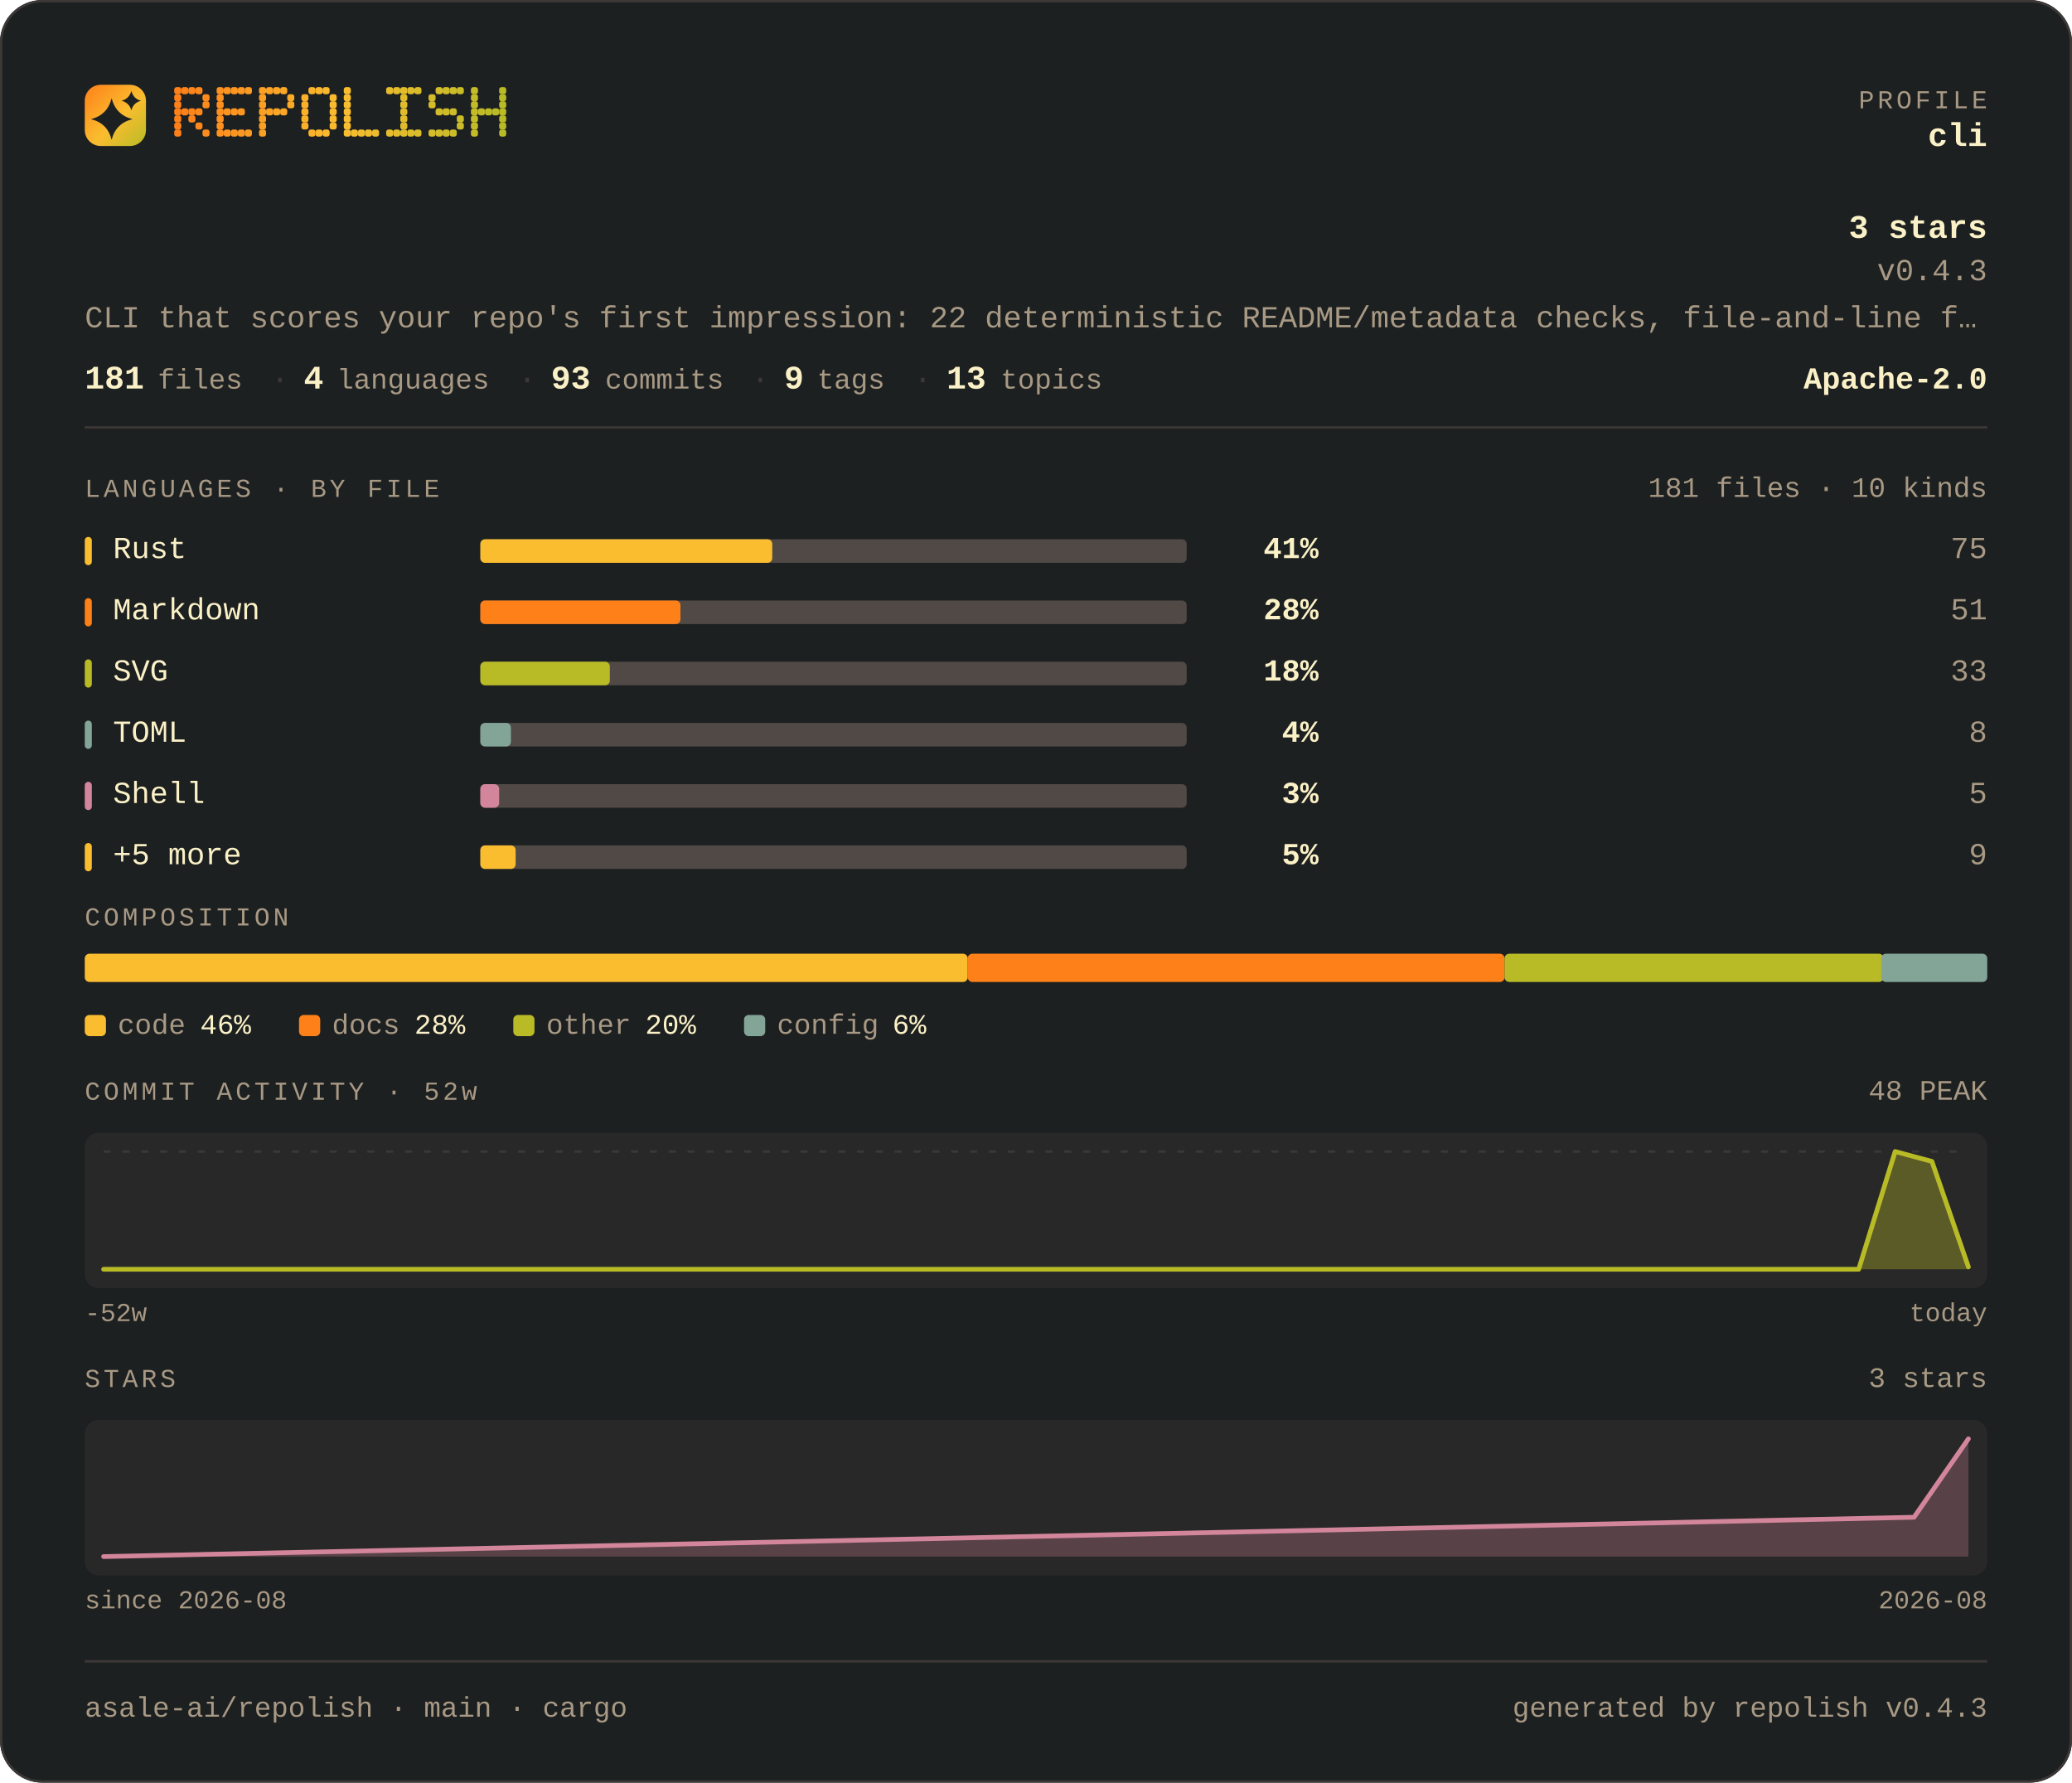
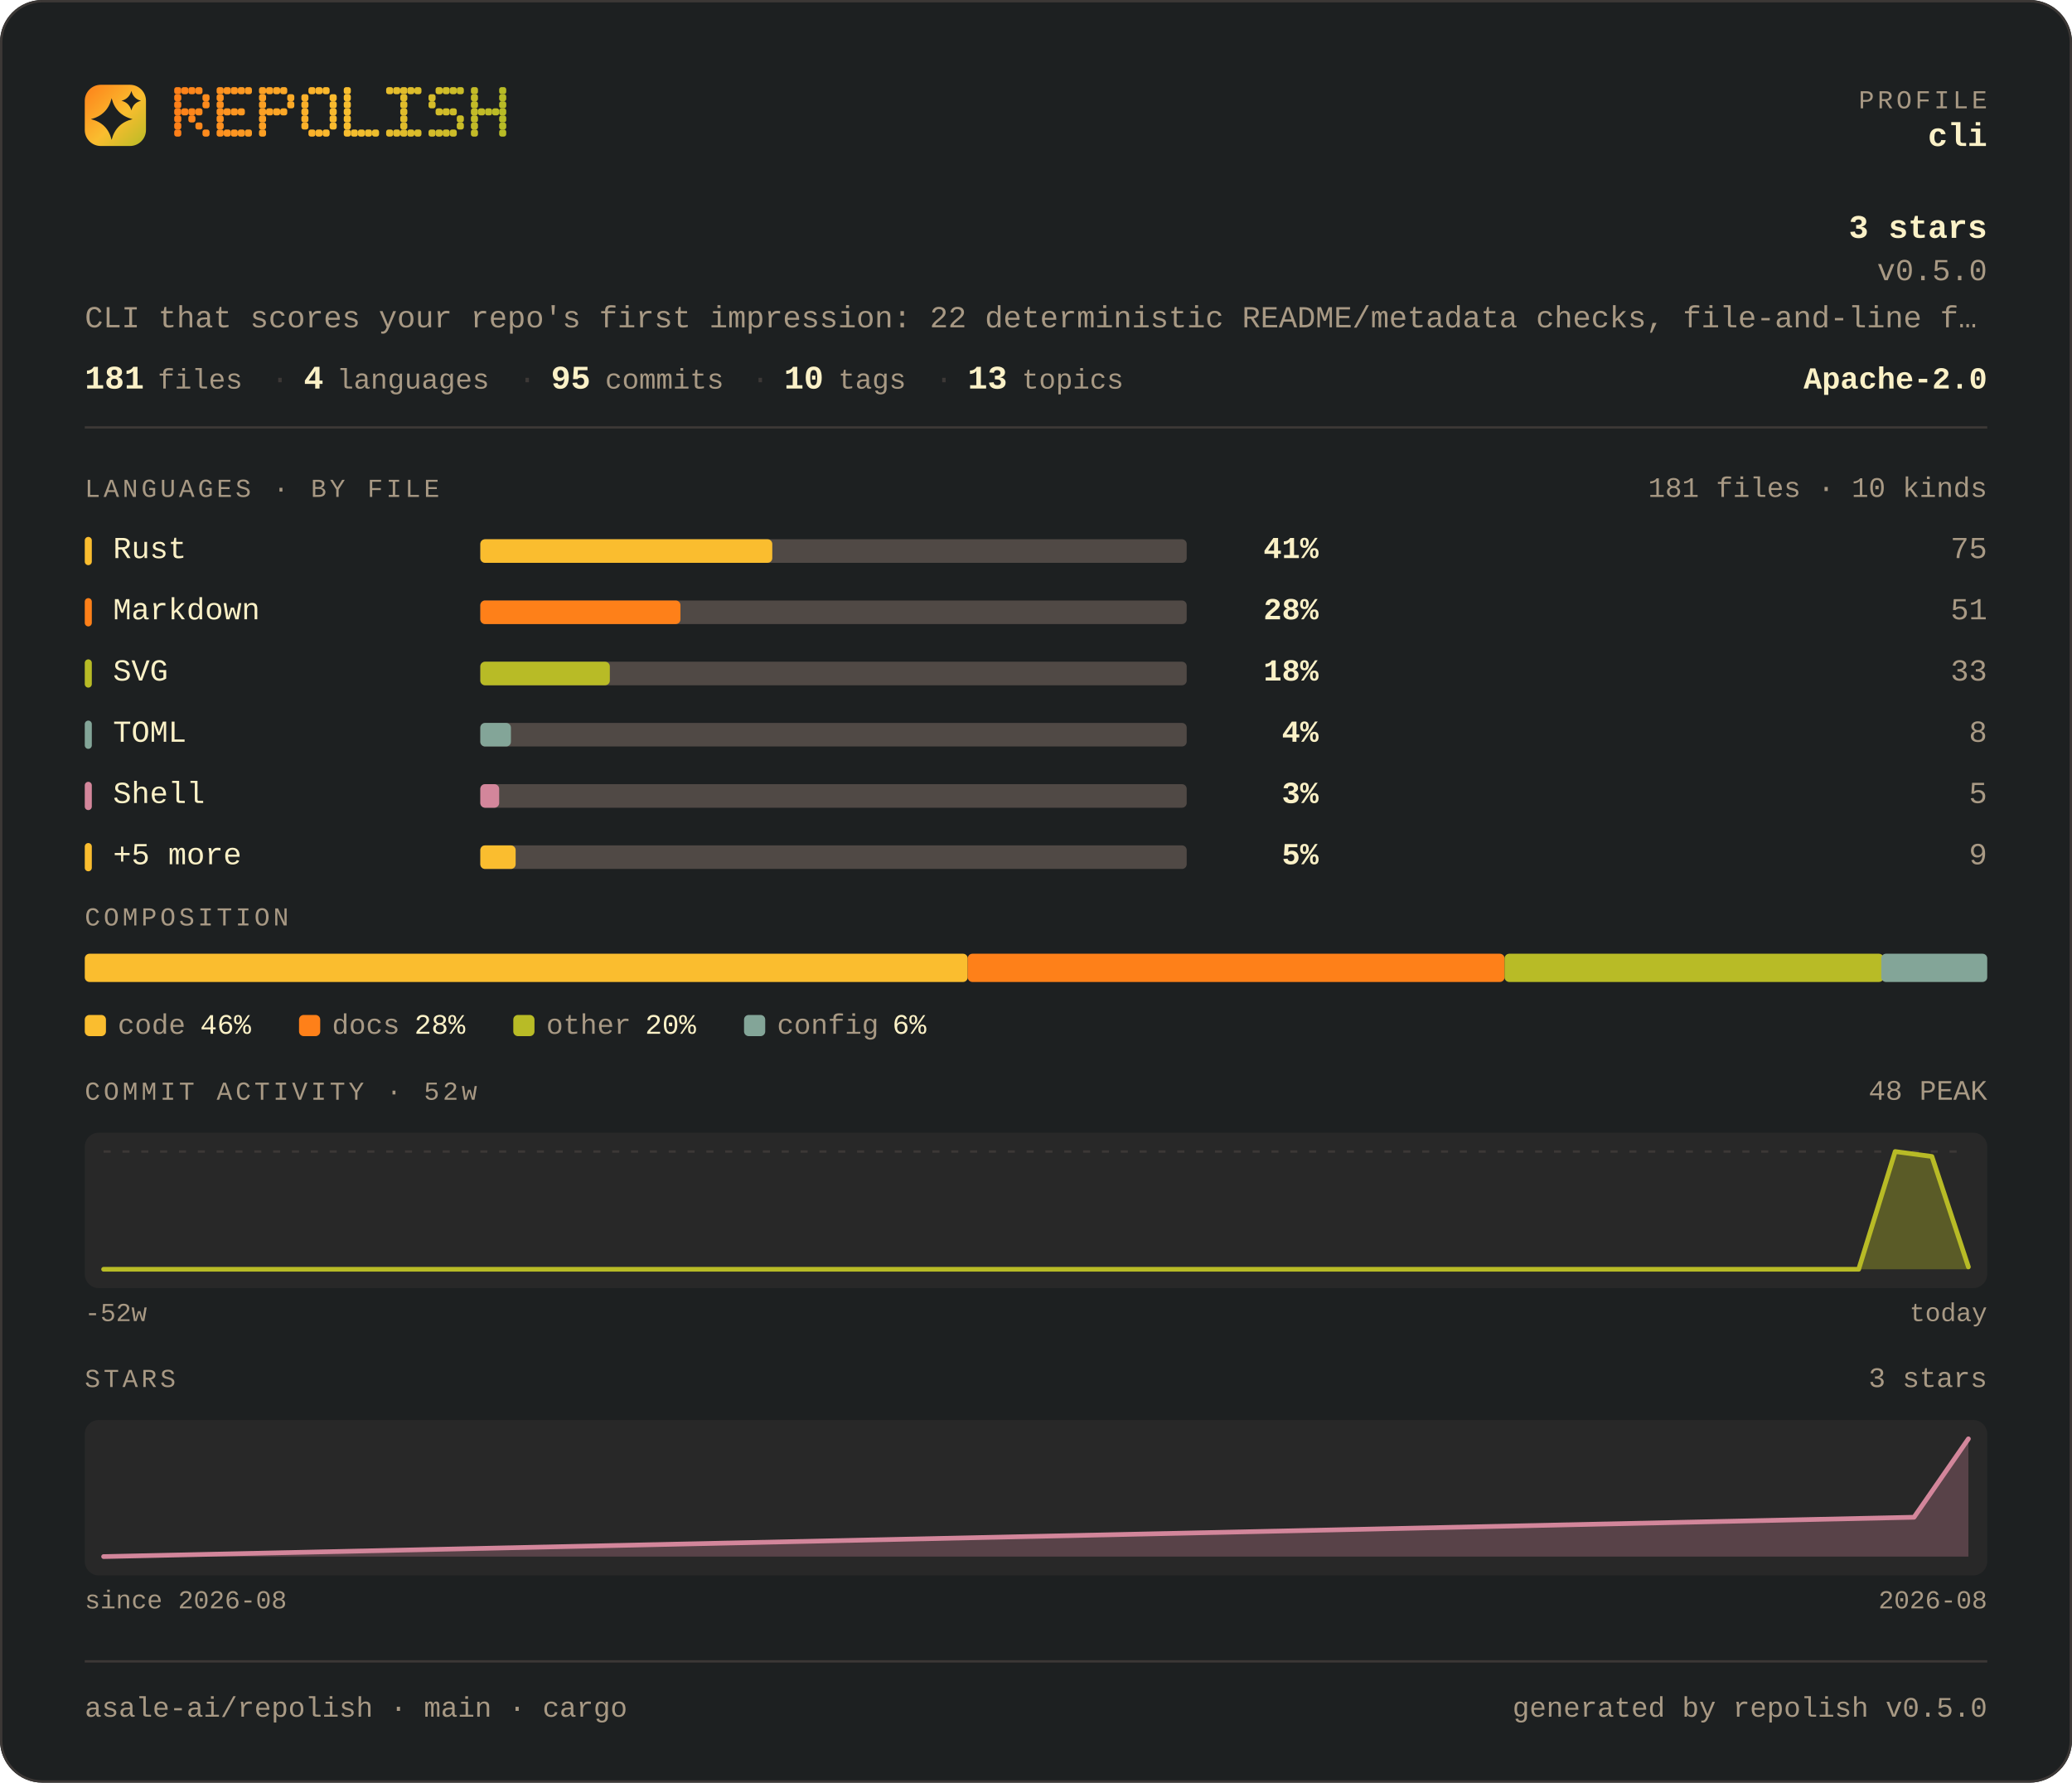
<svg xmlns="http://www.w3.org/2000/svg" width="880" height="757" viewBox="0 0 880 757" lang="en" role="img" aria-label="asale-ai/repolish — repository overview">
  <defs>
    <linearGradient id="brand" x1="0" y1="0" x2="1" y2="1">
      <stop offset="0" stop-color="#fe8019" />
      <stop offset="0.55" stop-color="#fabd2f" />
      <stop offset="1" stop-color="#b8bb26" />
    </linearGradient>
  </defs>
  <style>
    .t { font-family: ui-monospace, SFMono-Regular, "SF Mono", Menlo, Consolas, "Liberation Mono", "Noto Sans Mono CJK SC", "Noto Sans Mono CJK JP", "Microsoft YaHei", "Hiragino Sans", "Yu Gothic", monospace; }
  </style>
  <rect x="0" y="0" width="880" height="757" rx="18.0" fill="#1d2021" />
  <rect x="0.5" y="0.5" width="879" height="756" rx="17.5" fill="none" stroke="#3c3836" />
  <rect x="36" y="36" width="26" height="26" rx="6.8" fill="url(#brand)" />
  <path d="M47.4 41.7Q49.2 48.8 56.3 50.6Q49.2 52.3 47.4 59.4Q45.7 52.3 38.6 50.6Q45.7 48.8 47.4 41.7Z" fill="#1d2021" />
  <path d="M55.8 38.6Q56.6 41.9 59.9 42.8Q56.6 43.6 55.8 46.9Q54.9 43.6 51.6 42.8Q54.9 41.9 55.8 38.6Z" fill="#1d2021" />
  <g fill="#fe8019">
    <rect x="74" y="37" width="3" height="3" rx="1" />
    <rect x="74" y="40" width="3" height="3" rx="1" />
    <rect x="74" y="43" width="3" height="3" rx="1" />
    <rect x="74" y="46" width="3" height="3" rx="1" />
    <rect x="74" y="49" width="3" height="3" rx="1" />
    <rect x="74" y="52" width="3" height="3" rx="1" />
    <rect x="74" y="55" width="3" height="3" rx="1" />
  </g>
  <g fill="#fe831a">
    <rect x="77" y="37" width="3" height="3" rx="1" />
    <rect x="77" y="46" width="3" height="3" rx="1" />
  </g>
  <g fill="#fe851b">
    <rect x="80" y="37" width="3" height="3" rx="1" />
    <rect x="80" y="46" width="3" height="3" rx="1" />
    <rect x="80" y="49" width="3" height="3" rx="1" />
  </g>
  <g fill="#fd881c">
    <rect x="83" y="37" width="3" height="3" rx="1" />
    <rect x="83" y="46" width="3" height="3" rx="1" />
    <rect x="83" y="52" width="3" height="3" rx="1" />
  </g>
  <g fill="#fd8b1d">
    <rect x="86" y="40" width="3" height="3" rx="1" />
    <rect x="86" y="43" width="3" height="3" rx="1" />
    <rect x="86" y="55" width="3" height="3" rx="1" />
  </g>
  <g fill="#fd901f">
    <rect x="92" y="37" width="3" height="3" rx="1" />
    <rect x="92" y="40" width="3" height="3" rx="1" />
    <rect x="92" y="43" width="3" height="3" rx="1" />
    <rect x="92" y="46" width="3" height="3" rx="1" />
    <rect x="92" y="49" width="3" height="3" rx="1" />
    <rect x="92" y="52" width="3" height="3" rx="1" />
    <rect x="92" y="55" width="3" height="3" rx="1" />
  </g>
  <g fill="#fd9320">
    <rect x="95" y="37" width="3" height="3" rx="1" />
    <rect x="95" y="46" width="3" height="3" rx="1" />
    <rect x="95" y="55" width="3" height="3" rx="1" />
  </g>
  <g fill="#fd9521">
    <rect x="98" y="37" width="3" height="3" rx="1" />
    <rect x="98" y="46" width="3" height="3" rx="1" />
    <rect x="98" y="55" width="3" height="3" rx="1" />
  </g>
  <g fill="#fc9822">
    <rect x="101" y="37" width="3" height="3" rx="1" />
    <rect x="101" y="46" width="3" height="3" rx="1" />
    <rect x="101" y="55" width="3" height="3" rx="1" />
  </g>
  <g fill="#fc9b23">
    <rect x="104" y="37" width="3" height="3" rx="1" />
    <rect x="104" y="55" width="3" height="3" rx="1" />
  </g>
  <g fill="#fca024">
    <rect x="110" y="37" width="3" height="3" rx="1" />
    <rect x="110" y="40" width="3" height="3" rx="1" />
    <rect x="110" y="43" width="3" height="3" rx="1" />
    <rect x="110" y="46" width="3" height="3" rx="1" />
    <rect x="110" y="49" width="3" height="3" rx="1" />
    <rect x="110" y="52" width="3" height="3" rx="1" />
    <rect x="110" y="55" width="3" height="3" rx="1" />
  </g>
  <g fill="#fca225">
    <rect x="113" y="37" width="3" height="3" rx="1" />
    <rect x="113" y="46" width="3" height="3" rx="1" />
  </g>
  <g fill="#fca526">
    <rect x="116" y="37" width="3" height="3" rx="1" />
    <rect x="116" y="46" width="3" height="3" rx="1" />
  </g>
  <g fill="#fba827">
    <rect x="119" y="37" width="3" height="3" rx="1" />
    <rect x="119" y="46" width="3" height="3" rx="1" />
  </g>
  <g fill="#fbaa28">
    <rect x="122" y="40" width="3" height="3" rx="1" />
    <rect x="122" y="43" width="3" height="3" rx="1" />
  </g>
  <g fill="#fbb02a">
    <rect x="128" y="40" width="3" height="3" rx="1" />
    <rect x="128" y="43" width="3" height="3" rx="1" />
    <rect x="128" y="46" width="3" height="3" rx="1" />
    <rect x="128" y="49" width="3" height="3" rx="1" />
    <rect x="128" y="52" width="3" height="3" rx="1" />
  </g>
  <g fill="#fbb22b">
    <rect x="131" y="37" width="3" height="3" rx="1" />
    <rect x="131" y="55" width="3" height="3" rx="1" />
  </g>
  <g fill="#fbb52c">
    <rect x="134" y="37" width="3" height="3" rx="1" />
    <rect x="134" y="55" width="3" height="3" rx="1" />
  </g>
  <g fill="#fab82d">
    <rect x="137" y="37" width="3" height="3" rx="1" />
    <rect x="137" y="55" width="3" height="3" rx="1" />
  </g>
  <g fill="#faba2e">
    <rect x="140" y="40" width="3" height="3" rx="1" />
    <rect x="140" y="43" width="3" height="3" rx="1" />
    <rect x="140" y="46" width="3" height="3" rx="1" />
    <rect x="140" y="49" width="3" height="3" rx="1" />
    <rect x="140" y="52" width="3" height="3" rx="1" />
  </g>
  <g fill="#f7bd2f">
    <rect x="146" y="37" width="3" height="3" rx="1" />
    <rect x="146" y="40" width="3" height="3" rx="1" />
    <rect x="146" y="43" width="3" height="3" rx="1" />
    <rect x="146" y="46" width="3" height="3" rx="1" />
    <rect x="146" y="49" width="3" height="3" rx="1" />
    <rect x="146" y="52" width="3" height="3" rx="1" />
    <rect x="146" y="55" width="3" height="3" rx="1" />
  </g>
  <g fill="#f4bd2e">
    <rect x="149" y="55" width="3" height="3" rx="1" />
  </g>
  <g fill="#f1bd2e">
    <rect x="152" y="55" width="3" height="3" rx="1" />
  </g>
  <g fill="#efbd2d">
    <rect x="155" y="55" width="3" height="3" rx="1" />
  </g>
  <g fill="#ecbd2d">
    <rect x="158" y="55" width="3" height="3" rx="1" />
  </g>
  <g fill="#e6bc2c">
    <rect x="164" y="37" width="3" height="3" rx="1" />
    <rect x="164" y="55" width="3" height="3" rx="1" />
  </g>
  <g fill="#e3bc2c">
    <rect x="167" y="37" width="3" height="3" rx="1" />
    <rect x="167" y="55" width="3" height="3" rx="1" />
  </g>
  <g fill="#e0bc2b">
    <rect x="170" y="37" width="3" height="3" rx="1" />
    <rect x="170" y="40" width="3" height="3" rx="1" />
    <rect x="170" y="43" width="3" height="3" rx="1" />
    <rect x="170" y="46" width="3" height="3" rx="1" />
    <rect x="170" y="49" width="3" height="3" rx="1" />
    <rect x="170" y="52" width="3" height="3" rx="1" />
    <rect x="170" y="55" width="3" height="3" rx="1" />
  </g>
  <g fill="#ddbc2b">
    <rect x="173" y="37" width="3" height="3" rx="1" />
    <rect x="173" y="55" width="3" height="3" rx="1" />
  </g>
  <g fill="#dabc2b">
    <rect x="176" y="37" width="3" height="3" rx="1" />
    <rect x="176" y="55" width="3" height="3" rx="1" />
  </g>
  <g fill="#d5bc2a">
    <rect x="182" y="40" width="3" height="3" rx="1" />
    <rect x="182" y="43" width="3" height="3" rx="1" />
    <rect x="182" y="55" width="3" height="3" rx="1" />
  </g>
  <g fill="#d2bc2a">
    <rect x="185" y="37" width="3" height="3" rx="1" />
    <rect x="185" y="46" width="3" height="3" rx="1" />
    <rect x="185" y="55" width="3" height="3" rx="1" />
  </g>
  <g fill="#cfbc29">
    <rect x="188" y="37" width="3" height="3" rx="1" />
    <rect x="188" y="46" width="3" height="3" rx="1" />
    <rect x="188" y="55" width="3" height="3" rx="1" />
  </g>
  <g fill="#ccbc29">
    <rect x="191" y="37" width="3" height="3" rx="1" />
    <rect x="191" y="46" width="3" height="3" rx="1" />
    <rect x="191" y="55" width="3" height="3" rx="1" />
  </g>
  <g fill="#c9bc28">
    <rect x="194" y="37" width="3" height="3" rx="1" />
    <rect x="194" y="49" width="3" height="3" rx="1" />
    <rect x="194" y="52" width="3" height="3" rx="1" />
  </g>
  <g fill="#c3bb28">
    <rect x="200" y="37" width="3" height="3" rx="1" />
    <rect x="200" y="40" width="3" height="3" rx="1" />
    <rect x="200" y="43" width="3" height="3" rx="1" />
    <rect x="200" y="46" width="3" height="3" rx="1" />
    <rect x="200" y="49" width="3" height="3" rx="1" />
    <rect x="200" y="52" width="3" height="3" rx="1" />
    <rect x="200" y="55" width="3" height="3" rx="1" />
  </g>
  <g fill="#c1bb27">
    <rect x="203" y="46" width="3" height="3" rx="1" />
  </g>
  <g fill="#bebb27">
    <rect x="206" y="46" width="3" height="3" rx="1" />
  </g>
  <g fill="#bbbb26">
    <rect x="209" y="46" width="3" height="3" rx="1" />
  </g>
  <g fill="#b8bb26">
    <rect x="212" y="37" width="3" height="3" rx="1" />
    <rect x="212" y="40" width="3" height="3" rx="1" />
    <rect x="212" y="43" width="3" height="3" rx="1" />
    <rect x="212" y="46" width="3" height="3" rx="1" />
    <rect x="212" y="49" width="3" height="3" rx="1" />
    <rect x="212" y="52" width="3" height="3" rx="1" />
    <rect x="212" y="55" width="3" height="3" rx="1" />
  </g>
  <text class="t" x="844" y="46" font-size="11" fill="#a89984" text-anchor="end" letter-spacing="1.4">PROFILE</text>
  <text class="t" x="844" y="62" font-size="14" fill="#fbf1c7" text-anchor="end" font-weight="700">cli</text>
  <text class="t" x="844" y="101" font-size="14" fill="#fbf1c7" text-anchor="end" font-weight="700">3 stars</text>
-   <text class="t" x="844" y="119" font-size="13" fill="#a89984" text-anchor="end">v0.4.3</text>
+   <text class="t" x="844" y="119" font-size="13" fill="#a89984" text-anchor="end">v0.5.0</text>
  <text class="t" x="36" y="139" font-size="13" fill="#a89984" text-anchor="start">CLI that scores your repo's first impression: 22 deterministic README/metadata checks, file-and-line f…</text>
  <text class="t" x="36" y="165" font-size="14" fill="#fbf1c7" text-anchor="start" font-weight="700">181</text>
  <text class="t" x="67" y="165" font-size="12" fill="#a89984" text-anchor="start">files</text>
  <text class="t" x="115" y="165" font-size="13" fill="#3c3836" text-anchor="start">·</text>
  <text class="t" x="129" y="165" font-size="14" fill="#fbf1c7" text-anchor="start" font-weight="700">4</text>
  <text class="t" x="143" y="165" font-size="12" fill="#a89984" text-anchor="start">languages</text>
  <text class="t" x="220" y="165" font-size="13" fill="#3c3836" text-anchor="start">·</text>
-   <text class="t" x="234" y="165" font-size="14" fill="#fbf1c7" text-anchor="start" font-weight="700">93</text>
+   <text class="t" x="234" y="165" font-size="14" fill="#fbf1c7" text-anchor="start" font-weight="700">95</text>
  <text class="t" x="257" y="165" font-size="12" fill="#a89984" text-anchor="start">commits</text>
  <text class="t" x="319" y="165" font-size="13" fill="#3c3836" text-anchor="start">·</text>
-   <text class="t" x="333" y="165" font-size="14" fill="#fbf1c7" text-anchor="start" font-weight="700">9</text>
-   <text class="t" x="347" y="165" font-size="12" fill="#a89984" text-anchor="start">tags</text>
-   <text class="t" x="388" y="165" font-size="13" fill="#3c3836" text-anchor="start">·</text>
-   <text class="t" x="402" y="165" font-size="14" fill="#fbf1c7" text-anchor="start" font-weight="700">13</text>
-   <text class="t" x="425" y="165" font-size="12" fill="#a89984" text-anchor="start">topics</text>
+   <text class="t" x="333" y="165" font-size="14" fill="#fbf1c7" text-anchor="start" font-weight="700">10</text>
+   <text class="t" x="356" y="165" font-size="12" fill="#a89984" text-anchor="start">tags</text>
+   <text class="t" x="397" y="165" font-size="13" fill="#3c3836" text-anchor="start">·</text>
+   <text class="t" x="411" y="165" font-size="14" fill="#fbf1c7" text-anchor="start" font-weight="700">13</text>
+   <text class="t" x="434" y="165" font-size="12" fill="#a89984" text-anchor="start">topics</text>
  <text class="t" x="844" y="165" font-size="13" fill="#fbf1c7" text-anchor="end" font-weight="700">Apache-2.0</text>
  <rect x="36" y="181" width="808" height="1" fill="#3c3836" />
  <text class="t" x="36" y="211" font-size="11" fill="#a89984" text-anchor="start" letter-spacing="1.4">LANGUAGES · BY FILE</text>
  <text class="t" x="844" y="211" font-size="12" fill="#a89984" text-anchor="end">181 files · 10 kinds</text>
  <rect x="36" y="228" width="3" height="12" rx="1.5" fill="#fabd2f" />
  <text class="t" x="48" y="237" font-size="13" fill="#fbf1c7" text-anchor="start">Rust</text>
  <rect x="204" y="229" width="300" height="10" rx="2.0" fill="#504945" />
  <rect x="204" y="229" width="124" height="10" rx="2.0" fill="#fabd2f" />
  <text class="t" x="560" y="237" font-size="13" fill="#fbf1c7" text-anchor="end" font-weight="700">41%</text>
  <text class="t" x="844" y="237" font-size="13" fill="#a89984" text-anchor="end">75</text>
  <rect x="36" y="254" width="3" height="12" rx="1.5" fill="#fe8019" />
  <text class="t" x="48" y="263" font-size="13" fill="#fbf1c7" text-anchor="start">Markdown</text>
  <rect x="204" y="255" width="300" height="10" rx="2.0" fill="#504945" />
  <rect x="204" y="255" width="85" height="10" rx="2.0" fill="#fe8019" />
  <text class="t" x="560" y="263" font-size="13" fill="#fbf1c7" text-anchor="end" font-weight="700">28%</text>
  <text class="t" x="844" y="263" font-size="13" fill="#a89984" text-anchor="end">51</text>
  <rect x="36" y="280" width="3" height="12" rx="1.5" fill="#b8bb26" />
  <text class="t" x="48" y="289" font-size="13" fill="#fbf1c7" text-anchor="start">SVG</text>
  <rect x="204" y="281" width="300" height="10" rx="2.0" fill="#504945" />
  <rect x="204" y="281" width="55" height="10" rx="2.0" fill="#b8bb26" />
  <text class="t" x="560" y="289" font-size="13" fill="#fbf1c7" text-anchor="end" font-weight="700">18%</text>
  <text class="t" x="844" y="289" font-size="13" fill="#a89984" text-anchor="end">33</text>
  <rect x="36" y="306" width="3" height="12" rx="1.5" fill="#83a598" />
  <text class="t" x="48" y="315" font-size="13" fill="#fbf1c7" text-anchor="start">TOML</text>
  <rect x="204" y="307" width="300" height="10" rx="2.0" fill="#504945" />
  <rect x="204" y="307" width="13" height="10" rx="2.0" fill="#83a598" />
  <text class="t" x="560" y="315" font-size="13" fill="#fbf1c7" text-anchor="end" font-weight="700">4%</text>
  <text class="t" x="844" y="315" font-size="13" fill="#a89984" text-anchor="end">8</text>
  <rect x="36" y="332" width="3" height="12" rx="1.5" fill="#d3869b" />
  <text class="t" x="48" y="341" font-size="13" fill="#fbf1c7" text-anchor="start">Shell</text>
  <rect x="204" y="333" width="300" height="10" rx="2.0" fill="#504945" />
  <rect x="204" y="333" width="8" height="10" rx="2.0" fill="#d3869b" />
  <text class="t" x="560" y="341" font-size="13" fill="#fbf1c7" text-anchor="end" font-weight="700">3%</text>
  <text class="t" x="844" y="341" font-size="13" fill="#a89984" text-anchor="end">5</text>
  <rect x="36" y="358" width="3" height="12" rx="1.5" fill="#fabd2f" />
  <text class="t" x="48" y="367" font-size="13" fill="#fbf1c7" text-anchor="start">+5 more</text>
  <rect x="204" y="359" width="300" height="10" rx="2.0" fill="#504945" />
  <rect x="204" y="359" width="15" height="10" rx="2.0" fill="#fabd2f" />
  <text class="t" x="560" y="367" font-size="13" fill="#fbf1c7" text-anchor="end" font-weight="700">5%</text>
  <text class="t" x="844" y="367" font-size="13" fill="#a89984" text-anchor="end">9</text>
  <text class="t" x="36" y="393" font-size="11" fill="#a89984" text-anchor="start" letter-spacing="1.4">COMPOSITION</text>
  <rect x="36" y="405" width="375" height="12" rx="2.0" fill="#fabd2f" />
  <rect x="411" y="405" width="228" height="12" rx="2.0" fill="#fe8019" />
  <rect x="639" y="405" width="161" height="12" rx="2.0" fill="#b8bb26" />
  <rect x="799" y="405" width="45" height="12" rx="2.0" fill="#83a598" />
  <rect x="36" y="431" width="9" height="9" rx="2.0" fill="#fabd2f" />
  <text class="t" x="50" y="439" font-size="12" fill="#a89984" text-anchor="start">code</text>
  <text class="t" x="85" y="439" font-size="12" fill="#fbf1c7" text-anchor="start">46%</text>
  <rect x="127" y="431" width="9" height="9" rx="2.0" fill="#fe8019" />
  <text class="t" x="141" y="439" font-size="12" fill="#a89984" text-anchor="start">docs</text>
  <text class="t" x="176" y="439" font-size="12" fill="#fbf1c7" text-anchor="start">28%</text>
  <rect x="218" y="431" width="9" height="9" rx="2.0" fill="#b8bb26" />
  <text class="t" x="232" y="439" font-size="12" fill="#a89984" text-anchor="start">other</text>
  <text class="t" x="274" y="439" font-size="12" fill="#fbf1c7" text-anchor="start">20%</text>
  <rect x="316" y="431" width="9" height="9" rx="2.0" fill="#83a598" />
  <text class="t" x="330" y="439" font-size="12" fill="#a89984" text-anchor="start">config</text>
  <text class="t" x="379" y="439" font-size="12" fill="#fbf1c7" text-anchor="start">6%</text>
  <text class="t" x="36" y="467" font-size="11" fill="#a89984" text-anchor="start" letter-spacing="1.4">COMMIT ACTIVITY · 52w</text>
  <text class="t" x="844" y="467" font-size="12" fill="#a89984" text-anchor="end">48 PEAK</text>
  <rect x="36" y="481" width="808" height="66" rx="6.0" fill="#282828" />
  <line x1="44" y1="489" x2="836" y2="489" stroke="#3c3836" stroke-width="1" stroke-dasharray="3 5" />
-   <path d="M44.0 539.0 L59.5 539.0 L75.1 539.0 L90.6 539.0 L106.1 539.0 L121.6 539.0 L137.2 539.0 L152.7 539.0 L168.2 539.0 L183.8 539.0 L199.3 539.0 L214.8 539.0 L230.4 539.0 L245.9 539.0 L261.4 539.0 L276.9 539.0 L292.5 539.0 L308.0 539.0 L323.5 539.0 L339.1 539.0 L354.6 539.0 L370.1 539.0 L385.6 539.0 L401.2 539.0 L416.7 539.0 L432.2 539.0 L447.8 539.0 L463.3 539.0 L478.8 539.0 L494.4 539.0 L509.9 539.0 L525.4 539.0 L540.9 539.0 L556.5 539.0 L572.0 539.0 L587.5 539.0 L603.1 539.0 L618.6 539.0 L634.1 539.0 L649.6 539.0 L665.2 539.0 L680.7 539.0 L696.2 539.0 L711.8 539.0 L727.3 539.0 L742.8 539.0 L758.4 539.0 L773.9 539.0 L789.4 539.0 L804.9 489.0 L820.5 493.2 L836.0 538.0 L836.0 539 L44 539 Z" fill="#b8bb26" fill-opacity="0.35" />
-   <path d="M44.0 539.0 L59.5 539.0 L75.1 539.0 L90.6 539.0 L106.1 539.0 L121.6 539.0 L137.2 539.0 L152.7 539.0 L168.2 539.0 L183.8 539.0 L199.3 539.0 L214.8 539.0 L230.4 539.0 L245.9 539.0 L261.4 539.0 L276.9 539.0 L292.5 539.0 L308.0 539.0 L323.5 539.0 L339.1 539.0 L354.6 539.0 L370.1 539.0 L385.6 539.0 L401.2 539.0 L416.7 539.0 L432.2 539.0 L447.8 539.0 L463.3 539.0 L478.8 539.0 L494.4 539.0 L509.9 539.0 L525.4 539.0 L540.9 539.0 L556.5 539.0 L572.0 539.0 L587.5 539.0 L603.1 539.0 L618.6 539.0 L634.1 539.0 L649.6 539.0 L665.2 539.0 L680.7 539.0 L696.2 539.0 L711.8 539.0 L727.3 539.0 L742.8 539.0 L758.4 539.0 L773.9 539.0 L789.4 539.0 L804.9 489.0 L820.5 493.2 L836.0 538.0" fill="none" stroke="#b8bb26" stroke-width="2" stroke-linejoin="round" stroke-linecap="round" />
+   <path d="M44.0 539.0 L59.5 539.0 L75.1 539.0 L90.6 539.0 L106.1 539.0 L121.6 539.0 L137.2 539.0 L152.7 539.0 L168.2 539.0 L183.8 539.0 L199.3 539.0 L214.8 539.0 L230.4 539.0 L245.9 539.0 L261.4 539.0 L276.9 539.0 L292.5 539.0 L308.0 539.0 L323.5 539.0 L339.1 539.0 L354.6 539.0 L370.1 539.0 L385.6 539.0 L401.2 539.0 L416.7 539.0 L432.2 539.0 L447.8 539.0 L463.3 539.0 L478.8 539.0 L494.4 539.0 L509.9 539.0 L525.4 539.0 L540.9 539.0 L556.5 539.0 L572.0 539.0 L587.5 539.0 L603.1 539.0 L618.6 539.0 L634.1 539.0 L649.6 539.0 L665.2 539.0 L680.7 539.0 L696.2 539.0 L711.8 539.0 L727.3 539.0 L742.8 539.0 L758.4 539.0 L773.9 539.0 L789.4 539.0 L804.9 489.0 L820.5 491.1 L836.0 538.0 L836.0 539 L44 539 Z" fill="#b8bb26" fill-opacity="0.35" />
+   <path d="M44.0 539.0 L59.5 539.0 L75.1 539.0 L90.6 539.0 L106.1 539.0 L121.6 539.0 L137.2 539.0 L152.7 539.0 L168.2 539.0 L183.8 539.0 L199.3 539.0 L214.8 539.0 L230.4 539.0 L245.9 539.0 L261.4 539.0 L276.9 539.0 L292.5 539.0 L308.0 539.0 L323.5 539.0 L339.1 539.0 L354.6 539.0 L370.1 539.0 L385.6 539.0 L401.2 539.0 L416.7 539.0 L432.2 539.0 L447.8 539.0 L463.3 539.0 L478.8 539.0 L494.4 539.0 L509.9 539.0 L525.4 539.0 L540.9 539.0 L556.5 539.0 L572.0 539.0 L587.5 539.0 L603.1 539.0 L618.6 539.0 L634.1 539.0 L649.6 539.0 L665.2 539.0 L680.7 539.0 L696.2 539.0 L711.8 539.0 L727.3 539.0 L742.8 539.0 L758.4 539.0 L773.9 539.0 L789.4 539.0 L804.9 489.0 L820.5 491.1 L836.0 538.0" fill="none" stroke="#b8bb26" stroke-width="2" stroke-linejoin="round" stroke-linecap="round" />
  <text class="t" x="36" y="561" font-size="11" fill="#a89984" text-anchor="start">-52w</text>
  <text class="t" x="844" y="561" font-size="11" fill="#a89984" text-anchor="end">today</text>
  <text class="t" x="36" y="589" font-size="11" fill="#a89984" text-anchor="start" letter-spacing="1.4">STARS</text>
  <text class="t" x="844" y="589" font-size="12" fill="#a89984" text-anchor="end">3 stars</text>
  <rect x="36" y="603" width="808" height="66" rx="6.0" fill="#282828" />
  <path d="M44.0 661.0 L812.9 644.3 L836.0 611.0 L836.0 661 L44.0 661 Z" fill="#d3869b" fill-opacity="0.28" />
  <path d="M44.0 661.0 L812.9 644.3 L836.0 611.0" fill="none" stroke="#d3869b" stroke-width="2" stroke-linejoin="round" stroke-linecap="round" />
  <text class="t" x="36" y="683" font-size="11" fill="#a89984" text-anchor="start">since 2026-08</text>
  <text class="t" x="844" y="683" font-size="11" fill="#a89984" text-anchor="end">2026-08</text>
  <rect x="36" y="705" width="808" height="1" fill="#3c3836" />
  <text class="t" x="36" y="729" font-size="12" fill="#a89984" text-anchor="start">asale-ai/repolish · main · cargo</text>
-   <text class="t" x="844" y="729" font-size="12" fill="#a89984" text-anchor="end">generated by repolish v0.4.3</text>
+   <text class="t" x="844" y="729" font-size="12" fill="#a89984" text-anchor="end">generated by repolish v0.5.0</text>
</svg>
